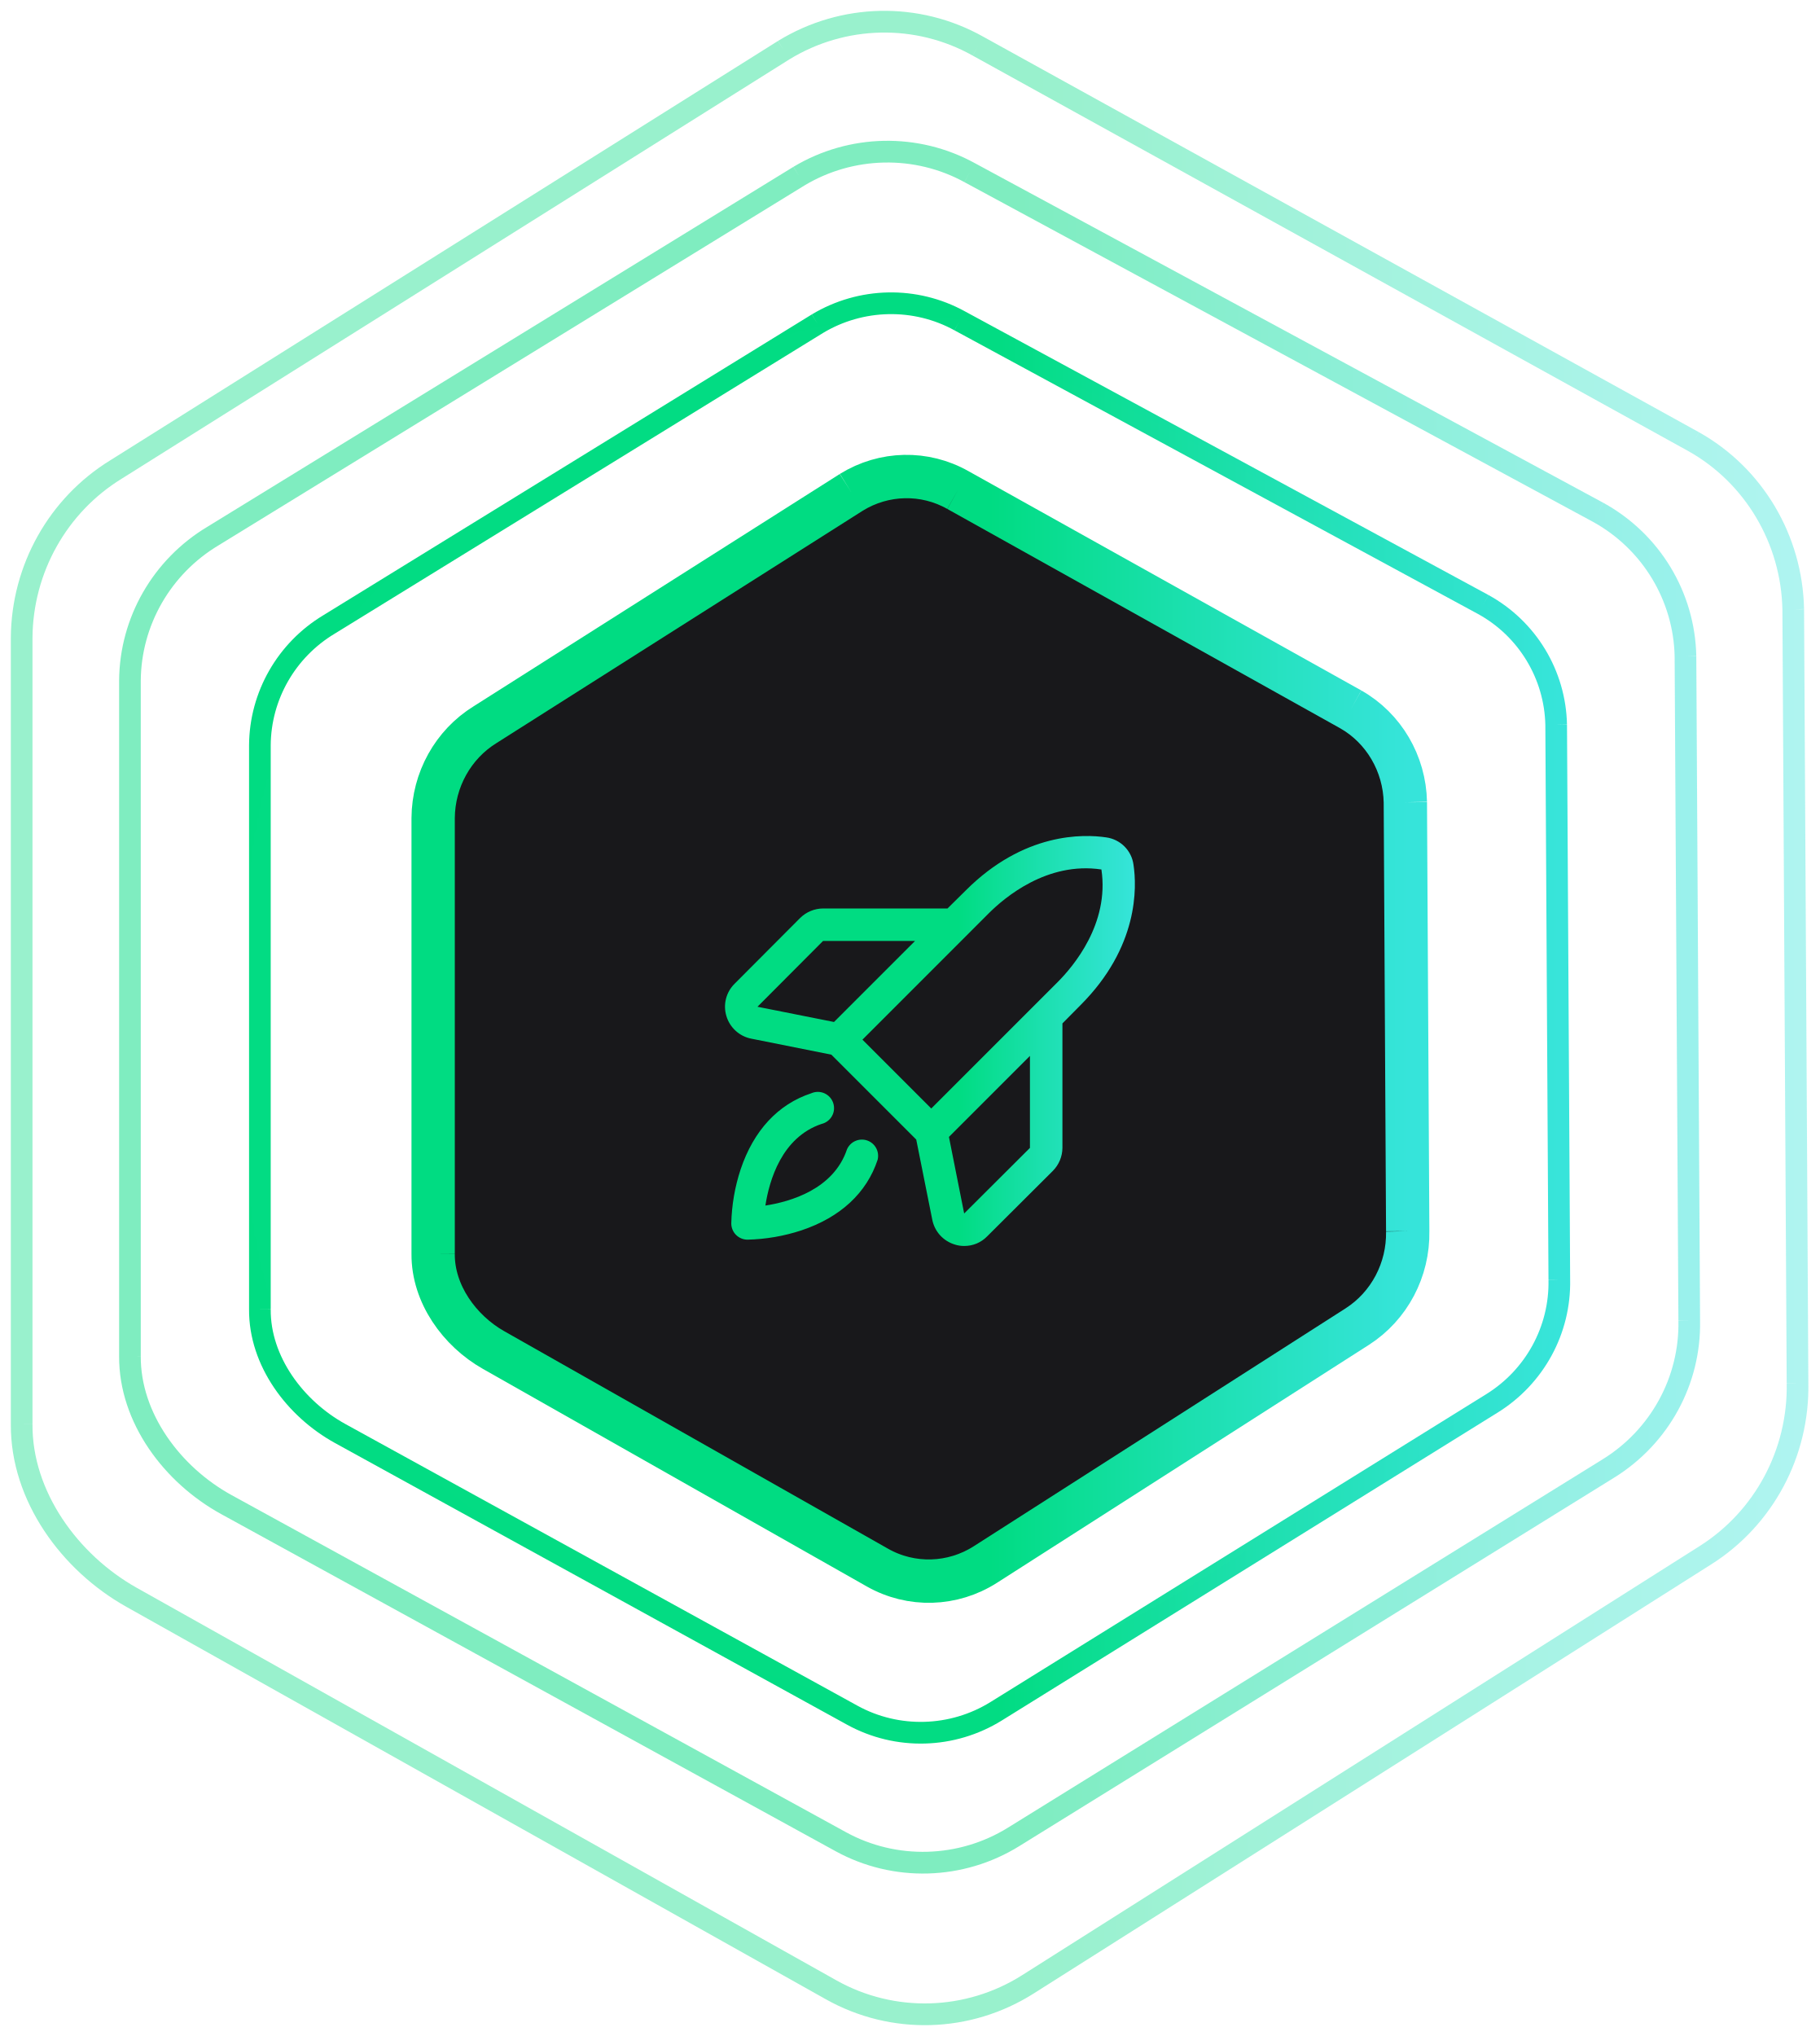
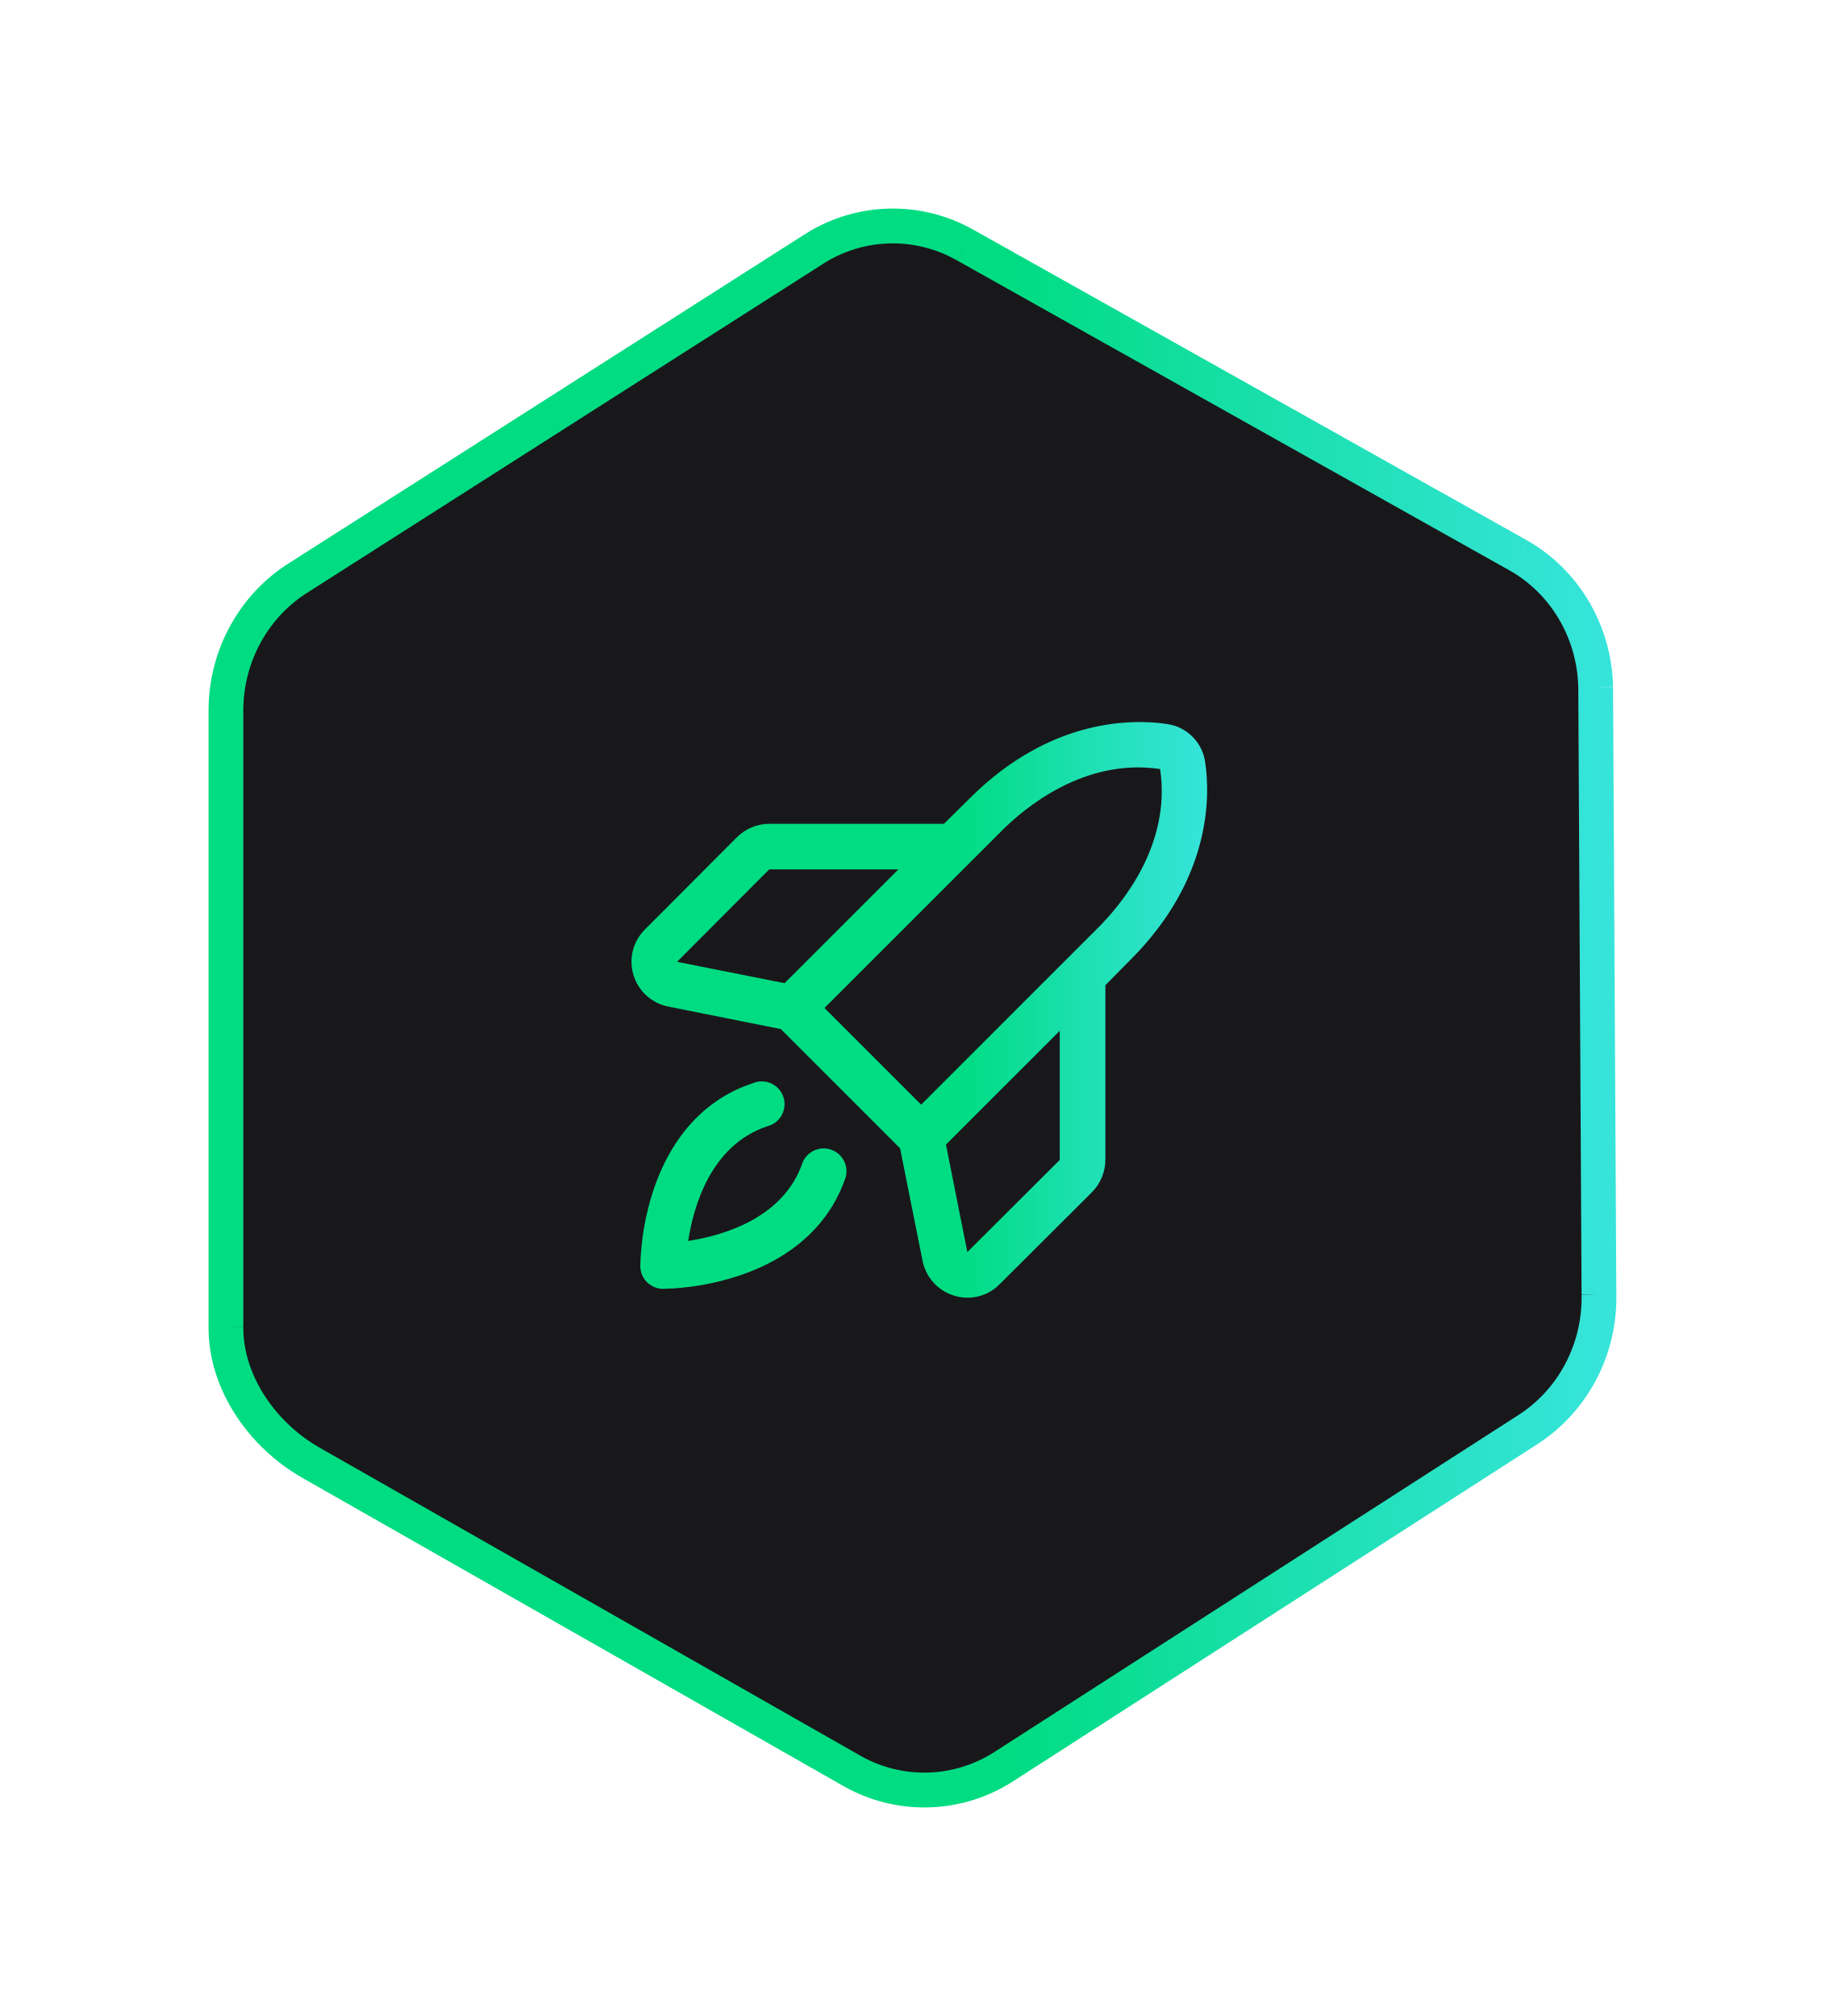
- <svg xmlns="http://www.w3.org/2000/svg" width="84" height="94" viewBox="0 0 84 94" fill="none">
-   <path d="M37.746 14.943L15.193 28.83C13.226 30.011 12.015 32.126 12 34.407L12 60.457M37.746 14.943C39.759 13.735 42.261 13.684 44.309 14.811M37.746 14.943C39.749 13.741 42.261 13.685 44.309 14.811M12 60.457C11.984 62.84 13.622 65.037 15.713 66.187M12 60.457C11.984 62.828 13.623 65.038 15.713 66.187M15.713 66.187L39.352 79.189M39.352 79.189C41.431 80.333 43.974 80.262 45.998 79.006M39.352 79.189C41.43 80.332 43.984 80.256 45.998 79.006M45.998 79.006L68.891 64.791M68.891 64.791C70.865 63.566 72.046 61.398 71.999 59.089M68.891 64.791C70.866 63.565 72.046 61.4 71.999 59.089M71.999 59.089L71.854 33.464M71.854 33.464C71.806 31.145 70.526 29.031 68.49 27.911M71.854 33.464C71.806 31.156 70.525 29.03 68.49 27.911M68.49 27.911L44.309 14.811" stroke="url(#paint0_linear_2703_3959)" />
-   <path d="M36.896 8.129L9.831 24.751C7.471 26.165 6.018 28.696 6 31.427L6 62.608M36.896 8.129C39.31 6.683 42.313 6.622 44.77 7.97M36.896 8.129C39.298 6.69 42.314 6.623 44.77 7.97M6 62.608C5.981 65.46 7.946 68.09 10.455 69.467M6 62.608C5.981 65.445 7.947 68.091 10.455 69.467M10.455 69.467L38.823 85.03M38.823 85.03C41.317 86.398 44.369 86.314 46.798 84.81M38.823 85.03C41.316 86.398 44.381 86.306 46.798 84.81M46.798 84.81L74.27 67.796M74.27 67.796C76.637 66.329 78.055 63.734 77.998 60.97M74.27 67.796C76.639 66.328 78.055 63.736 77.998 60.97M77.998 60.97L77.824 30.297M77.824 30.297C77.767 27.521 76.231 24.991 73.788 23.651M77.824 30.297C77.767 27.535 76.23 24.991 73.788 23.651M73.788 23.651L44.77 7.97" stroke="url(#paint1_linear_2703_3959)" stroke-opacity="0.5" />
-   <path d="M36.187 2.315L5.363 21.672C2.675 23.319 1.021 26.266 1 29.447L1 65.758M36.187 2.315C38.937 0.63 42.356 0.56 45.155 2.13M36.187 2.315C38.923 0.639 42.357 0.56 45.155 2.13M1 65.758C0.979 69.08 3.216 72.143 6.074 73.746M1 65.758C0.979 69.063 3.218 72.144 6.074 73.746M6.074 73.746L38.381 91.87M38.381 91.87C41.222 93.464 44.698 93.366 47.464 91.614M38.381 91.87C41.221 93.463 44.712 93.357 47.464 91.614M47.464 91.614L78.751 71.8M78.751 71.8C81.448 70.092 83.063 67.07 82.998 63.852M78.751 71.8C81.45 70.091 83.063 67.072 82.998 63.852M82.998 63.852L82.8 28.131M82.8 28.131C82.735 24.898 80.985 21.952 78.203 20.392M82.8 28.131C82.735 24.914 80.984 21.951 78.203 20.392M78.203 20.392L45.155 2.13" stroke="url(#paint2_linear_2703_3959)" stroke-opacity="0.4" />
-   <g filter="url(#filter0_d_2703_3959)">
-     <path d="M22.394 33.46L39.31 22.729C40.819 21.795 42.695 21.756 44.231 22.626L62.368 32.75C63.894 33.615 64.855 35.248 64.89 37.04L64.999 56.842C65.034 58.627 64.149 60.3 62.669 61.248L45.499 72.232C43.981 73.203 42.073 73.257 40.514 72.374L22.785 62.327C21.216 61.438 19.988 59.74 20 57.898L20 37.769C20.012 36.006 20.919 34.373 22.394 33.46Z" fill="#18181B" />
-     <path d="M39.31 22.729L22.394 33.46C20.919 34.373 20.012 36.006 20 37.769L20 57.898M39.31 22.729C40.819 21.795 42.695 21.756 44.231 22.626M39.31 22.729C40.812 21.8 42.696 21.756 44.231 22.626M20 57.898C19.988 59.74 21.216 61.438 22.785 62.327M20 57.898C19.988 59.731 21.217 61.438 22.785 62.327M22.785 62.327L40.514 72.374M40.514 72.374C42.073 73.257 43.981 73.203 45.499 72.232M40.514 72.374C42.072 73.257 43.988 73.198 45.499 72.232M45.499 72.232L62.669 61.248M62.669 61.248C64.148 60.301 65.034 58.626 64.999 56.842M62.669 61.248C64.149 60.3 65.034 58.627 64.999 56.842M64.999 56.842L64.89 37.04M64.89 37.04C64.855 35.248 63.894 33.615 62.368 32.75M64.89 37.04C64.855 35.257 63.894 33.614 62.368 32.75M62.368 32.75L44.231 22.626" stroke="url(#paint3_linear_2703_3959)" stroke-width="2" />
+ <svg xmlns="http://www.w3.org/2000/svg" width="105" height="116" fill="none">
+   <g filter="url(#a)" shape-rendering="geometricPrecision">
+     <path fill="#18181B" d="M17.203 33.223 46.9 14.286a8.416 8.416 0 0 1 8.64-.18L87.38 31.97c2.68 1.527 4.365 4.409 4.428 7.571l.191 34.944c.063 3.151-1.491 6.104-4.091 7.776l-30.143 19.383a8.417 8.417 0 0 1-8.75.251l-31.126-17.73C15.135 82.595 12.98 79.6 13 76.35V40.828c.02-3.111 1.614-5.994 4.203-7.605Z" />
+     <path stroke="url(#b)" stroke-width="2" d="M46.9 14.286 17.202 33.223c-2.59 1.61-4.183 4.494-4.203 7.605V76.35m33.9-62.064a8.416 8.416 0 0 1 8.64-.18m-8.64.18a8.435 8.435 0 0 1 8.64-.18M13 76.35c-.02 3.25 2.135 6.246 4.888 7.814M13 76.35c-.02 3.233 2.136 6.247 4.888 7.814m0 0 31.126 17.731m0 0a8.417 8.417 0 0 0 8.75-.251m-8.75.251a8.438 8.438 0 0 0 8.75-.251m0 0 30.143-19.383m0 0c2.598-1.67 4.154-4.627 4.091-7.776m-4.091 7.776c2.6-1.672 4.154-4.625 4.091-7.776m0 0-.19-34.944m0 0c-.064-3.162-1.75-6.044-4.43-7.571m4.43 7.571c-.063-3.147-1.75-6.045-4.43-7.571m0 0L55.54 14.105" />
  </g>
-   <path d="M40.525 53.54C40.019 55.078 38.8 56.203 37.009 56.803C36.204 57.069 35.364 57.214 34.516 57.234C34.317 57.234 34.126 57.155 33.985 57.014C33.845 56.874 33.766 56.683 33.766 56.484C33.786 55.636 33.931 54.796 34.197 53.99C34.797 52.2 35.922 50.981 37.459 50.475C37.555 50.433 37.657 50.411 37.762 50.411C37.866 50.411 37.968 50.433 38.064 50.475C38.159 50.517 38.244 50.579 38.315 50.655C38.385 50.732 38.438 50.823 38.471 50.921C38.505 51.02 38.517 51.124 38.508 51.228C38.499 51.332 38.468 51.432 38.418 51.523C38.367 51.614 38.299 51.694 38.216 51.757C38.133 51.821 38.039 51.866 37.937 51.89C36.091 52.509 35.519 54.506 35.341 55.659C36.494 55.481 38.491 54.909 39.109 53.062C39.185 52.891 39.322 52.753 39.493 52.678C39.665 52.602 39.858 52.593 40.036 52.653C40.214 52.713 40.362 52.837 40.453 53.002C40.543 53.166 40.569 53.358 40.525 53.54V53.54ZM49.891 46.406L49.056 47.25V52.997C49.053 53.394 48.895 53.774 48.616 54.056L45.578 57.084C45.44 57.225 45.275 57.337 45.093 57.413C44.911 57.488 44.716 57.526 44.519 57.525C44.372 57.526 44.227 57.504 44.087 57.459C43.827 57.381 43.592 57.233 43.408 57.032C43.225 56.83 43.1 56.583 43.047 56.315L42.306 52.612L38.387 48.693L34.684 47.953C34.417 47.9 34.169 47.775 33.968 47.591C33.767 47.408 33.619 47.173 33.541 46.912C33.462 46.653 33.455 46.377 33.521 46.115C33.587 45.852 33.724 45.612 33.916 45.422L36.944 42.384C37.226 42.104 37.606 41.946 38.003 41.943H43.75L44.594 41.109C47.275 38.428 50.022 38.503 51.081 38.662C51.399 38.706 51.694 38.853 51.92 39.079C52.147 39.306 52.294 39.601 52.337 39.918C52.497 40.978 52.572 43.725 49.891 46.406V46.406ZM34.975 46.481L38.509 47.184L42.25 43.443H38.003L34.975 46.481ZM39.822 48L43 51.178L48.831 45.347C49.562 44.615 51.231 42.647 50.856 40.143C48.353 39.768 46.384 41.437 45.653 42.168L39.822 48ZM47.556 48.75L43.816 52.49L44.519 56.025L47.556 52.997V48.75Z" fill="url(#paint4_linear_2703_3959)" />
+   <path fill="url(#c)" d="M48.669 67.696c-.886 2.69-3.02 4.659-6.153 5.709-1.41.465-2.88.72-4.364.755a1.313 1.313 0 0 1-1.312-1.313c.035-1.484.29-2.954.754-4.364 1.05-3.133 3.02-5.266 5.71-6.152a1.312 1.312 0 1 1 .836 2.477c-3.232 1.083-4.232 4.577-4.544 6.595 2.018-.311 5.512-1.312 6.595-4.544a1.313 1.313 0 0 1 2.477.837Zm16.39-12.486-1.46 1.477v10.057a2.657 2.657 0 0 1-.772 1.854l-5.316 5.3a2.559 2.559 0 0 1-1.853.77 2.413 2.413 0 0 1-.755-.115 2.624 2.624 0 0 1-1.821-2.001l-1.296-6.48-6.858-6.858-6.48-1.297a2.625 2.625 0 0 1-2.002-1.82 2.609 2.609 0 0 1 .656-2.61l5.3-5.315a2.658 2.658 0 0 1 1.853-.771h10.057l1.477-1.46c4.692-4.692 9.499-4.561 11.353-4.282a2.576 2.576 0 0 1 2.198 2.198c.28 1.854.41 6.661-4.282 11.353Zm-26.103.132 6.185 1.23 6.546-6.546h-7.432l-5.299 5.316Zm8.482 2.657L53 63.561l10.205-10.205c1.28-1.28 4.2-4.724 3.543-9.105-4.38-.656-7.826 2.264-9.105 3.544L47.438 57.999Zm13.535 1.313-6.546 6.546 1.23 6.185 5.316-5.299v-7.432Z" shape-rendering="geometricPrecision" />
  <defs>
-     <filter id="filter0_d_2703_3959" x="7.052" y="9.052" width="70.897" height="76.897" filterUnits="userSpaceOnUse" color-interpolation-filters="sRGB">
+     <linearGradient id="b" x1="57.994" x2="92" y1="58" y2="58" gradientUnits="userSpaceOnUse">
+       <stop stop-color="#00DC82" />
+       <stop offset=".5" stop-color="#1DE0B1" />
+       <stop offset="1" stop-color="#36E4DA" />
+     </linearGradient>
+     <linearGradient id="c" x1="55.197" x2="69.453" y1="58.107" y2="58.107" gradientUnits="userSpaceOnUse">
+       <stop stop-color="#00DC82" />
+       <stop offset=".5" stop-color="#1DE0B1" />
+       <stop offset="1" stop-color="#36E4DA" />
+     </linearGradient>
+     <filter id="a" width="104.897" height="115.897" x=".052" y=".052" color-interpolation-filters="sRGB" filterUnits="userSpaceOnUse">
      <feFlood flood-opacity="0" result="BackgroundImageFix" />
-       <feColorMatrix in="SourceAlpha" type="matrix" values="0 0 0 0 0 0 0 0 0 0 0 0 0 0 0 0 0 0 127 0" result="hardAlpha" />
+       <feColorMatrix in="SourceAlpha" result="hardAlpha" values="0 0 0 0 0 0 0 0 0 0 0 0 0 0 0 0 0 0 127 0" />
      <feOffset />
      <feGaussianBlur stdDeviation="5.974" />
      <feComposite in2="hardAlpha" operator="out" />
-       <feColorMatrix type="matrix" values="0 0 0 0 1 0 0 0 0 1 0 0 0 0 1 0 0 0 0.07 0" />
-       <feBlend mode="normal" in2="BackgroundImageFix" result="effect1_dropShadow_2703_3959" />
-       <feBlend mode="normal" in="SourceGraphic" in2="effect1_dropShadow_2703_3959" result="shape" />
+       <feColorMatrix values="0 0 0 0 1 0 0 0 0 1 0 0 0 0 1 0 0 0 0.07 0" />
+       <feBlend in2="BackgroundImageFix" result="effect1_dropShadow_2724_4091" />
+       <feBlend in="SourceGraphic" in2="effect1_dropShadow_2724_4091" result="shape" />
    </filter>
-     <linearGradient id="paint0_linear_2703_3959" x1="46.173" y1="47" x2="72" y2="47" gradientUnits="userSpaceOnUse">
-       <stop stop-color="#00DC82" />
-       <stop offset="0.5" stop-color="#1DE0B1" />
-       <stop offset="1" stop-color="#36E4DA" />
-     </linearGradient>
-     <linearGradient id="paint1_linear_2703_3959" x1="47.008" y1="46.5" x2="78" y2="46.5" gradientUnits="userSpaceOnUse">
-       <stop stop-color="#00DC82" />
-       <stop offset="0.5" stop-color="#1DE0B1" />
-       <stop offset="1" stop-color="#36E4DA" />
-     </linearGradient>
-     <linearGradient id="paint2_linear_2703_3959" x1="47.703" y1="47" x2="83" y2="47" gradientUnits="userSpaceOnUse">
-       <stop stop-color="#00DC82" />
-       <stop offset="0.5" stop-color="#1DE0B1" />
-       <stop offset="1" stop-color="#36E4DA" />
-     </linearGradient>
-     <linearGradient id="paint3_linear_2703_3959" x1="45.63" y1="47.5" x2="65" y2="47.5" gradientUnits="userSpaceOnUse">
-       <stop stop-color="#00DC82" />
-       <stop offset="0.5" stop-color="#1DE0B1" />
-       <stop offset="1" stop-color="#36E4DA" />
-     </linearGradient>
-     <linearGradient id="paint4_linear_2703_3959" x1="44.255" y1="48.061" x2="52.402" y2="48.061" gradientUnits="userSpaceOnUse">
-       <stop stop-color="#00DC82" />
-       <stop offset="0.5" stop-color="#1DE0B1" />
-       <stop offset="1" stop-color="#36E4DA" />
-     </linearGradient>
  </defs>
</svg>
